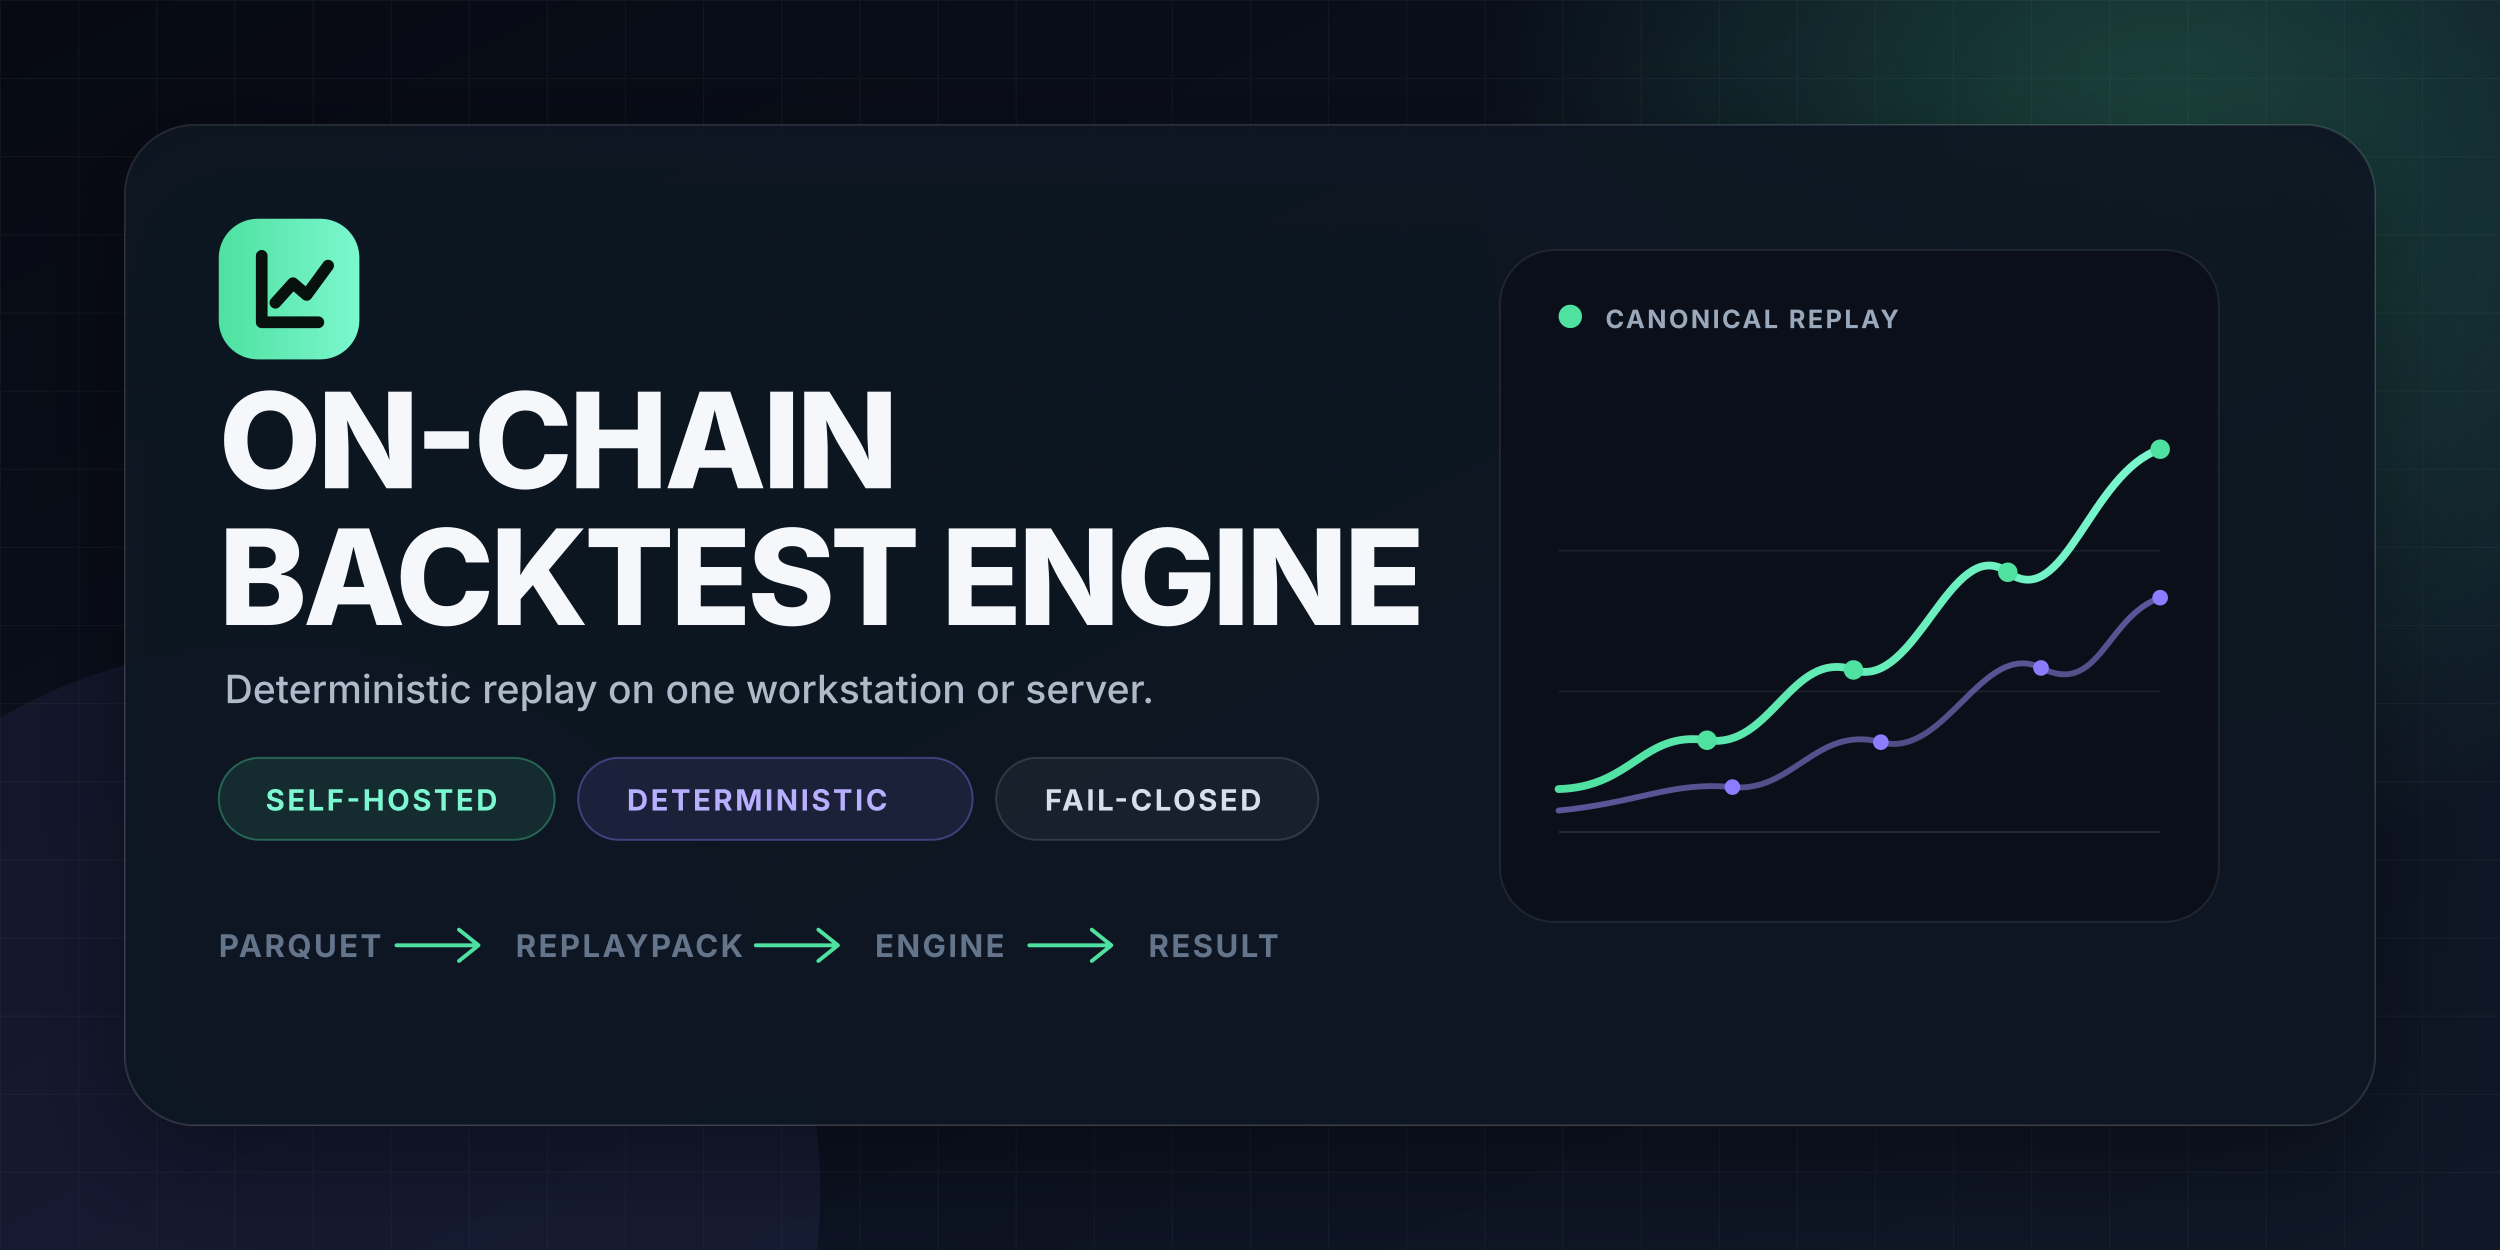
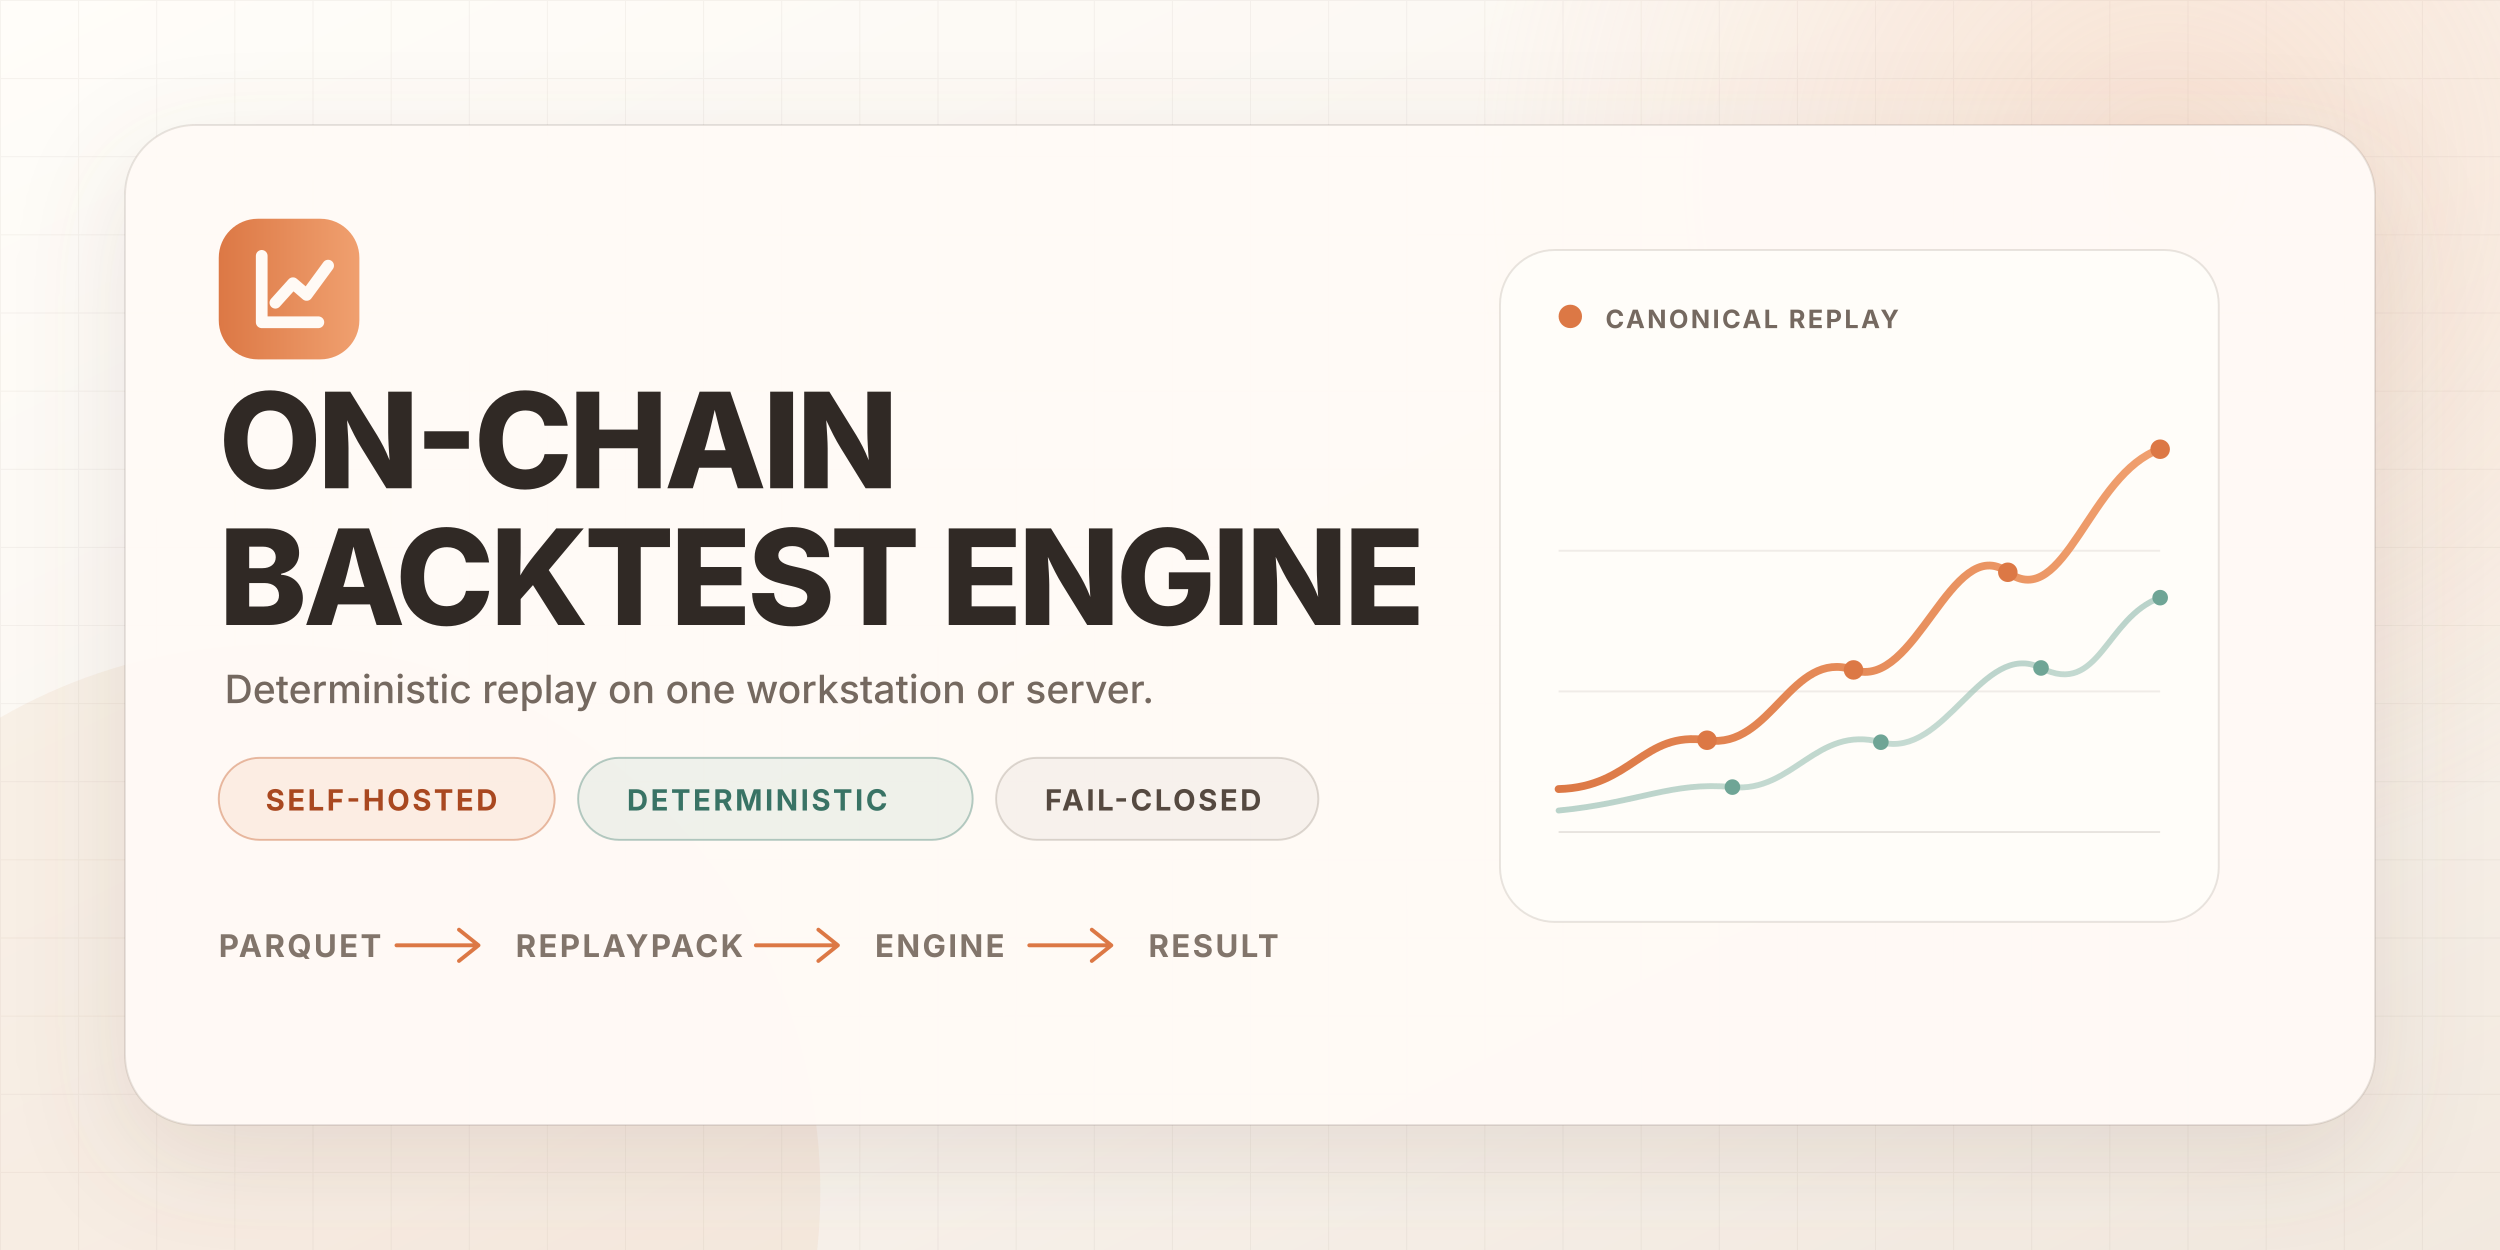
<svg xmlns="http://www.w3.org/2000/svg" width="640" height="320" viewBox="0 0 1280 640" role="img" aria-labelledby="title description">
  <defs>
    <linearGradient id="background" x1="0" y1="0" x2="1" y2="1">
-       <stop offset="0" stop-color="#070a12" />
-       <stop offset="0.55" stop-color="#0b1120" />
-       <stop offset="1" stop-color="#101827" />
+       <stop offset="0" stop-color="#fffdf9" />
+       <stop offset="0.55" stop-color="#faf5ef" />
+       <stop offset="1" stop-color="#f2e9df" />
    </linearGradient>
    <linearGradient id="mint" x1="0" y1="0" x2="1" y2="0">
-       <stop offset="0" stop-color="#4ee1a0" />
-       <stop offset="1" stop-color="#7cf7cf" />
+       <stop offset="0" stop-color="#dc7845" />
+       <stop offset="1" stop-color="#f0a06f" />
    </linearGradient>
    <linearGradient id="violet" x1="0" y1="0" x2="1" y2="1">
-       <stop offset="0" stop-color="#8b7dff" />
-       <stop offset="1" stop-color="#a99fff" stop-opacity="0.25" />
+       <stop offset="0" stop-color="#6fa596" />
+       <stop offset="1" stop-color="#a9cabf" stop-opacity="0.35" />
    </linearGradient>
    <radialGradient id="glow">
-       <stop offset="0" stop-color="#4ee1a0" stop-opacity="0.26" />
-       <stop offset="1" stop-color="#4ee1a0" stop-opacity="0" />
+       <stop offset="0" stop-color="#efb18d" stop-opacity="0.3" />
+       <stop offset="1" stop-color="#efb18d" stop-opacity="0" />
    </radialGradient>
    <pattern id="grid" width="40" height="40" patternUnits="userSpaceOnUse">
-       <path d="M 40 0 L 0 0 0 40" fill="none" stroke="#ffffff" stroke-opacity="0.04" />
+       <path d="M 40 0 L 0 0 0 40" fill="none" stroke="#5b4d43" stroke-opacity="0.055" />
    </pattern>
    <filter id="shadow" x="-20%" y="-20%" width="140%" height="140%">
-       <feDropShadow dx="0" dy="18" stdDeviation="28" flood-color="#000000" flood-opacity="0.45" />
+       <feDropShadow dx="0" dy="18" stdDeviation="28" flood-color="#7c6758" flood-opacity="0.16" />
    </filter>
  </defs>
  <rect width="1280" height="640" fill="url(#background)" />
  <rect width="1280" height="640" fill="url(#grid)" />
  <circle cx="1110" cy="90" r="360" fill="url(#glow)" />
-   <circle cx="140" cy="610" r="280" fill="#8b7dff" opacity="0.08" />
+   <circle cx="140" cy="610" r="280" fill="#dca77f" opacity="0.12" />
  <g filter="url(#shadow)">
-     <rect x="64" y="64" width="1152" height="512" rx="36" fill="#0d1421" fill-opacity="0.92" stroke="#ffffff" stroke-opacity="0.09" />
+     <rect x="64" y="64" width="1152" height="512" rx="36" fill="#fffaf5" fill-opacity="0.96" stroke="#5c4b40" stroke-opacity="0.14" />
  </g>
  <g transform="translate(112 112)">
    <rect width="72" height="72" rx="20" fill="url(#mint)" />
-     <path d="M22 19v34h29M29 43l9-10 7 6 11-15" fill="none" stroke="#07110d" stroke-width="6" stroke-linecap="round" stroke-linejoin="round" />
+     <path d="M22 19v34h29M29 43l9-10 7 6 11-15" fill="none" stroke="#fffaf5" stroke-width="6" stroke-linecap="round" stroke-linejoin="round" />
  </g>
  <g font-family="Inter, ui-sans-serif, -apple-system, BlinkMacSystemFont, Segoe UI, sans-serif">
-     <text x="112" y="250" fill="#f5f7fb" font-size="68" font-weight="760" letter-spacing="-2">ON-CHAIN</text>
-     <text x="112" y="320" fill="#f5f7fb" font-size="68" font-weight="760" letter-spacing="-2">BACKTEST ENGINE</text>
-     <text x="115" y="360" fill="#aeb9ca" font-size="20" font-weight="450">Deterministic replay on one workstation or server.</text>
+     <text x="112" y="250" fill="#302925" font-size="68" font-weight="760" letter-spacing="-2">ON-CHAIN</text>
+     <text x="112" y="320" fill="#302925" font-size="68" font-weight="760" letter-spacing="-2">BACKTEST ENGINE</text>
+     <text x="115" y="360" fill="#756960" font-size="20" font-weight="450">Deterministic replay on one workstation or server.</text>
    <g font-size="15" font-weight="700" letter-spacing="1.3">
-       <rect x="112" y="388" width="172" height="42" rx="21" fill="#4ee1a0" fill-opacity="0.11" stroke="#4ee1a0" stroke-opacity="0.35" />
-       <text x="136" y="415" fill="#7cf7cf">SELF-HOSTED</text>
-       <rect x="296" y="388" width="202" height="42" rx="21" fill="#8b7dff" fill-opacity="0.11" stroke="#8b7dff" stroke-opacity="0.38" />
-       <text x="321" y="415" fill="#b8afff">DETERMINISTIC</text>
-       <rect x="510" y="388" width="165" height="42" rx="21" fill="#ffffff" fill-opacity="0.045" stroke="#ffffff" stroke-opacity="0.13" />
-       <text x="535" y="415" fill="#d8dfeb">FAIL-CLOSED</text>
+       <rect x="112" y="388" width="172" height="42" rx="21" fill="#dc7845" fill-opacity="0.1" stroke="#c86534" stroke-opacity="0.42" />
+       <text x="136" y="415" fill="#a94820">SELF-HOSTED</text>
+       <rect x="296" y="388" width="202" height="42" rx="21" fill="#6fa596" fill-opacity="0.11" stroke="#558b7d" stroke-opacity="0.42" />
+       <text x="321" y="415" fill="#397365">DETERMINISTIC</text>
+       <rect x="510" y="388" width="165" height="42" rx="21" fill="#6e5f55" fill-opacity="0.055" stroke="#5c4b40" stroke-opacity="0.2" />
+       <text x="535" y="415" fill="#554940">FAIL-CLOSED</text>
    </g>
-     <text x="112" y="490" fill="#64748b" font-size="16" font-weight="650" letter-spacing="1.2">PARQUET</text>
-     <path d="M203 484h42m-10-8 10 8-10 8" fill="none" stroke="#4ee1a0" stroke-width="2" stroke-linecap="round" stroke-linejoin="round" />
-     <text x="264" y="490" fill="#64748b" font-size="16" font-weight="650" letter-spacing="1.2">REPLAYPACK</text>
-     <path d="M387 484h42m-10-8 10 8-10 8" fill="none" stroke="#4ee1a0" stroke-width="2" stroke-linecap="round" stroke-linejoin="round" />
-     <text x="448" y="490" fill="#64748b" font-size="16" font-weight="650" letter-spacing="1.2">ENGINE</text>
-     <path d="M527 484h42m-10-8 10 8-10 8" fill="none" stroke="#4ee1a0" stroke-width="2" stroke-linecap="round" stroke-linejoin="round" />
-     <text x="588" y="490" fill="#64748b" font-size="16" font-weight="650" letter-spacing="1.2">RESULT</text>
+     <text x="112" y="490" fill="#82756b" font-size="16" font-weight="650" letter-spacing="1.2">PARQUET</text>
+     <path d="M203 484h42m-10-8 10 8-10 8" fill="none" stroke="#dc7845" stroke-width="2" stroke-linecap="round" stroke-linejoin="round" />
+     <text x="264" y="490" fill="#82756b" font-size="16" font-weight="650" letter-spacing="1.2">REPLAYPACK</text>
+     <path d="M387 484h42m-10-8 10 8-10 8" fill="none" stroke="#dc7845" stroke-width="2" stroke-linecap="round" stroke-linejoin="round" />
+     <text x="448" y="490" fill="#82756b" font-size="16" font-weight="650" letter-spacing="1.2">ENGINE</text>
+     <path d="M527 484h42m-10-8 10 8-10 8" fill="none" stroke="#dc7845" stroke-width="2" stroke-linecap="round" stroke-linejoin="round" />
+     <text x="588" y="490" fill="#82756b" font-size="16" font-weight="650" letter-spacing="1.2">RESULT</text>
  </g>
  <g transform="translate(768 128)">
-     <rect width="368" height="344" rx="28" fill="#0a0f19" stroke="#ffffff" stroke-opacity="0.08" />
+     <rect width="368" height="344" rx="28" fill="#fffdf9" stroke="#5c4b40" stroke-opacity="0.14" />
    <g transform="translate(30 28)" font-family="Inter, ui-sans-serif, -apple-system, BlinkMacSystemFont, Segoe UI, sans-serif">
-       <circle cx="6" cy="6" r="6" fill="#4ee1a0" />
-       <text x="24" y="12" fill="#9aa8bc" font-size="13" font-weight="700" letter-spacing="1.2">CANONICAL REPLAY</text>
+       <circle cx="6" cy="6" r="6" fill="#dc7845" />
+       <text x="24" y="12" fill="#756960" font-size="13" font-weight="700" letter-spacing="1.2">CANONICAL REPLAY</text>
    </g>
    <g transform="translate(30 82)">
-       <line x1="0" y1="216" x2="308" y2="216" stroke="#ffffff" stroke-opacity="0.1" />
-       <line x1="0" y1="144" x2="308" y2="144" stroke="#ffffff" stroke-opacity="0.06" />
-       <line x1="0" y1="72" x2="308" y2="72" stroke="#ffffff" stroke-opacity="0.06" />
+       <line x1="0" y1="216" x2="308" y2="216" stroke="#5c4b40" stroke-opacity="0.14" />
+       <line x1="0" y1="144" x2="308" y2="144" stroke="#5c4b40" stroke-opacity="0.09" />
+       <line x1="0" y1="72" x2="308" y2="72" stroke="#5c4b40" stroke-opacity="0.09" />
      <path d="M0 194 C38 193 43 164 76 169 S119 122 151 133 S201 62 230 83 S272 32 308 20" fill="none" stroke="url(#mint)" stroke-width="4" stroke-linecap="round" />
      <path d="M0 205 C41 201 58 190 89 193 S132 161 165 170 S217 117 247 132 S280 106 308 96" fill="none" stroke="url(#violet)" stroke-width="3" stroke-linecap="round" opacity="0.9" />
-       <g fill="#4ee1a0">
+       <g fill="#dc7845">
        <circle cx="76" cy="169" r="5" />
        <circle cx="151" cy="133" r="5" />
        <circle cx="230" cy="83" r="5" />
        <circle cx="308" cy="20" r="5" />
      </g>
-       <g fill="#8b7dff">
+       <g fill="#6fa596">
        <circle cx="89" cy="193" r="4" />
        <circle cx="165" cy="170" r="4" />
        <circle cx="247" cy="132" r="4" />
        <circle cx="308" cy="96" r="4" />
      </g>
    </g>
  </g>
</svg>
